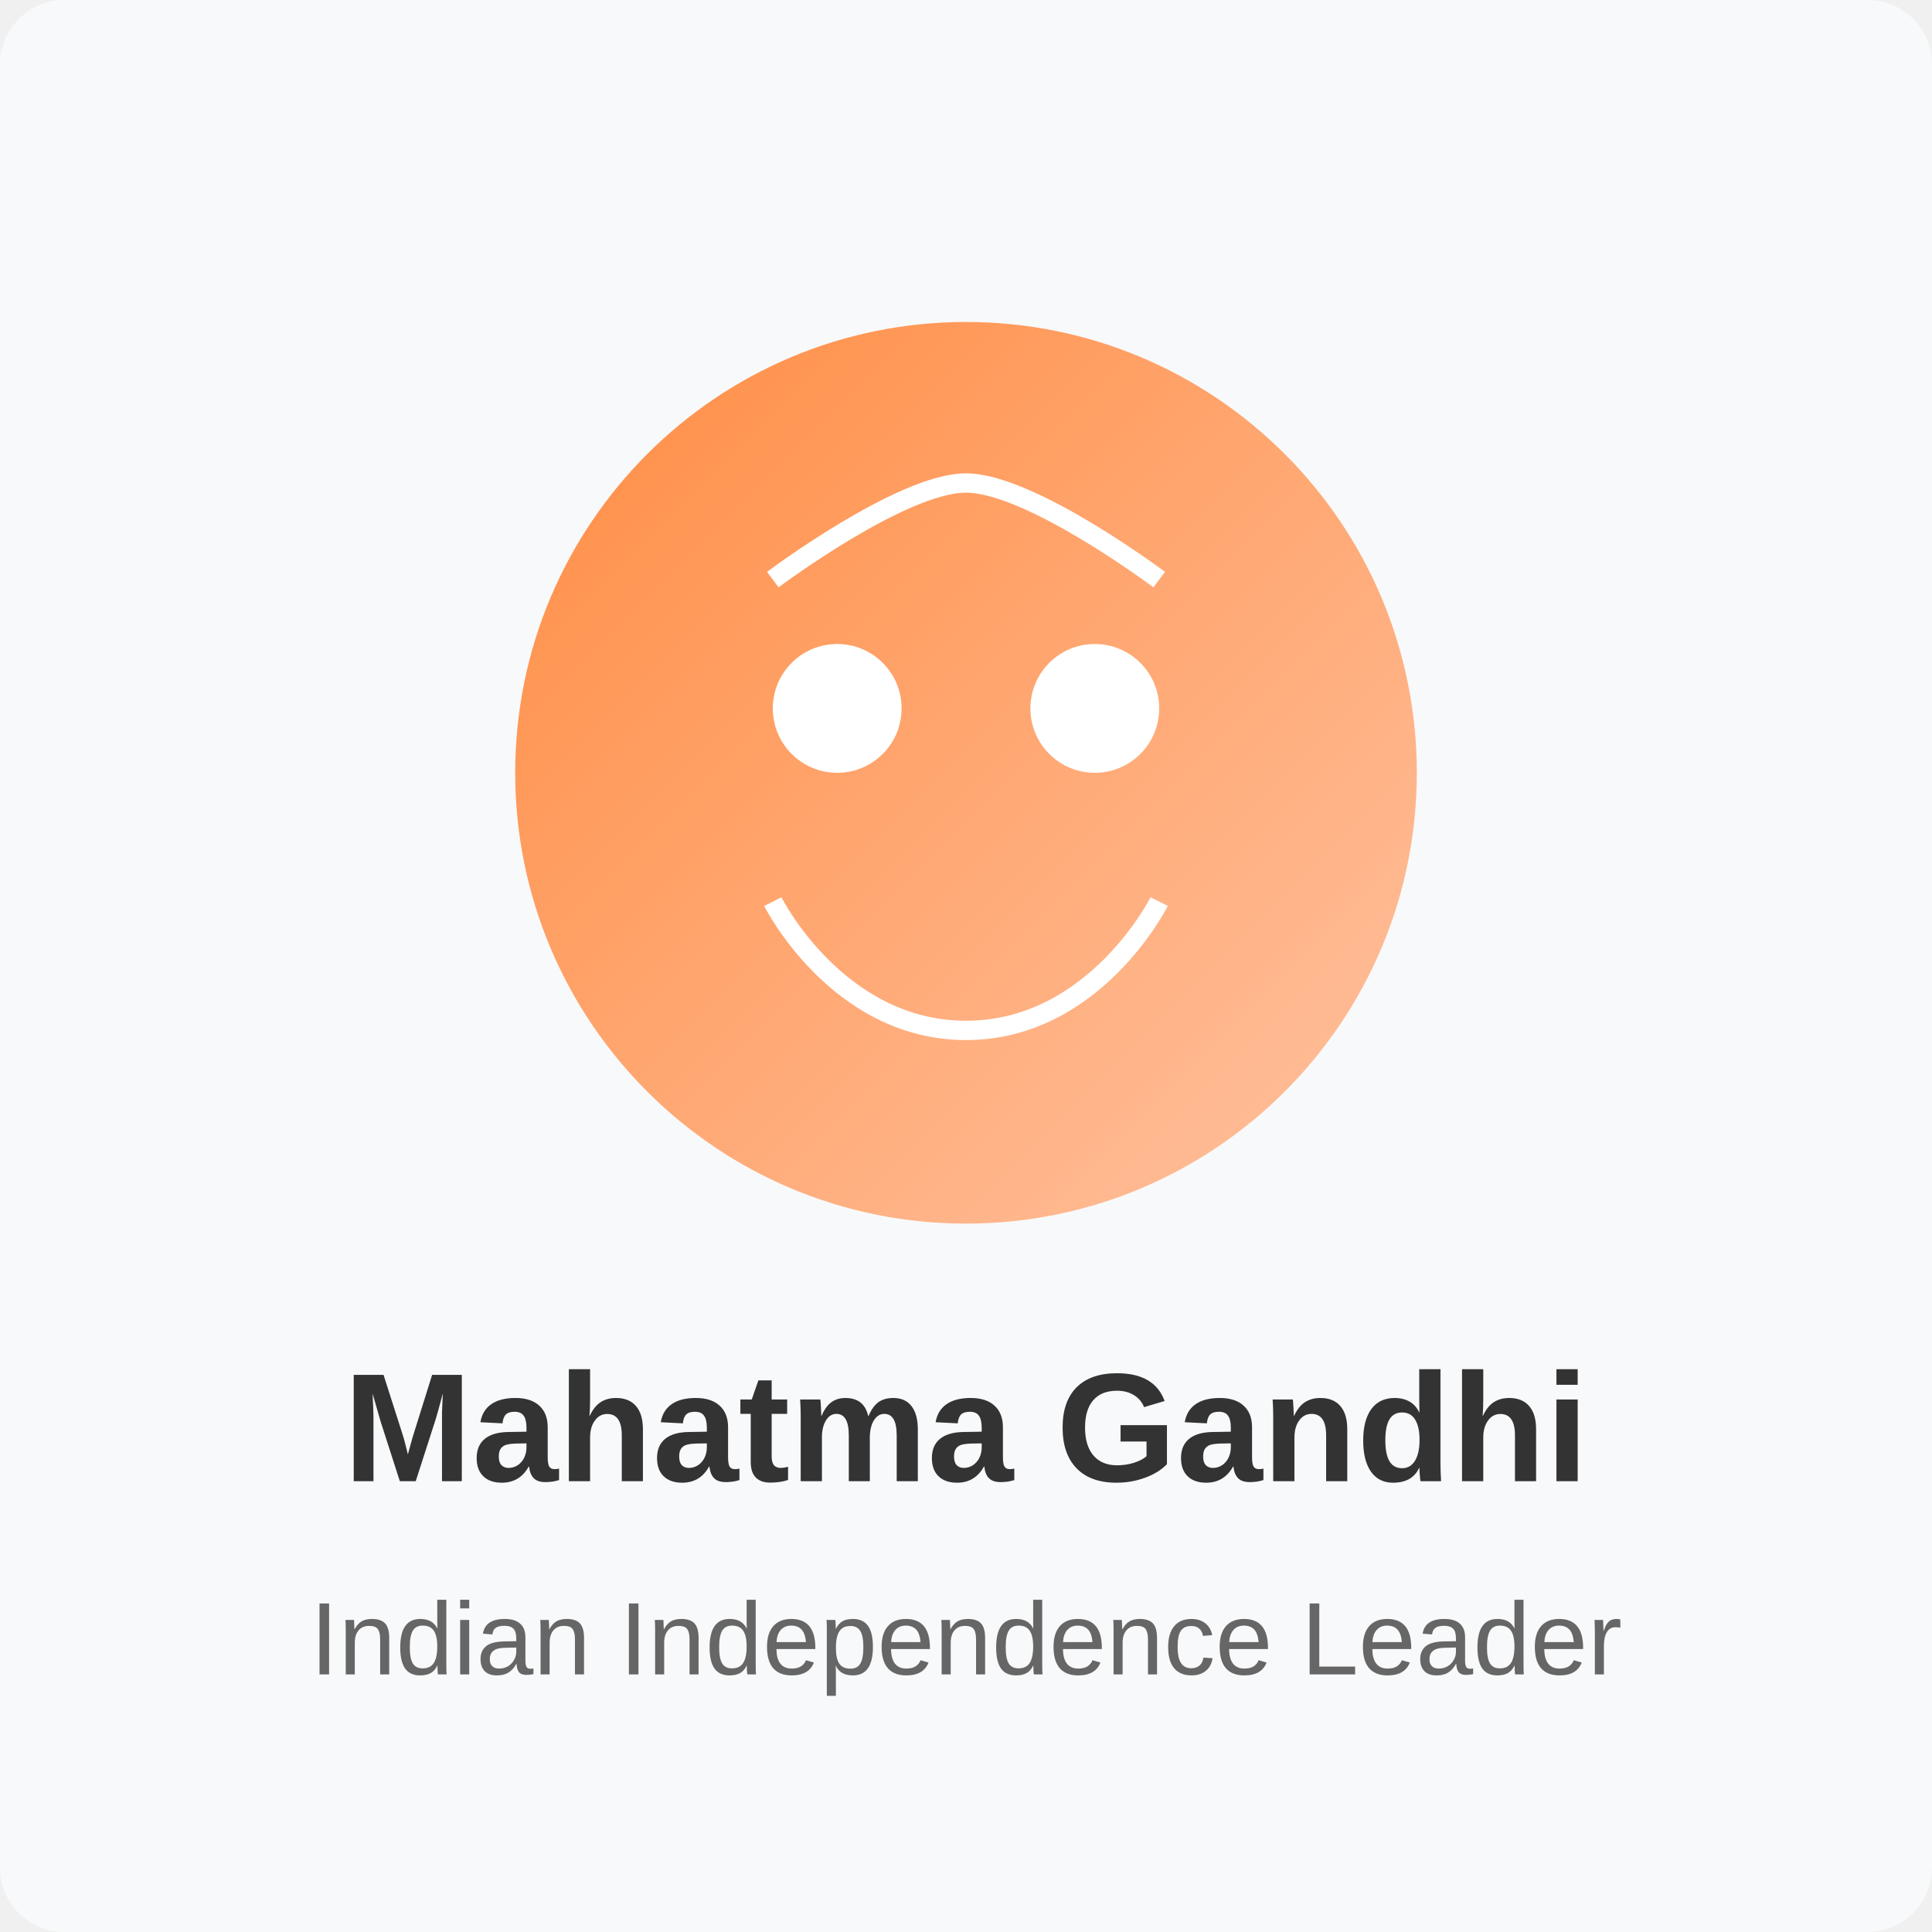
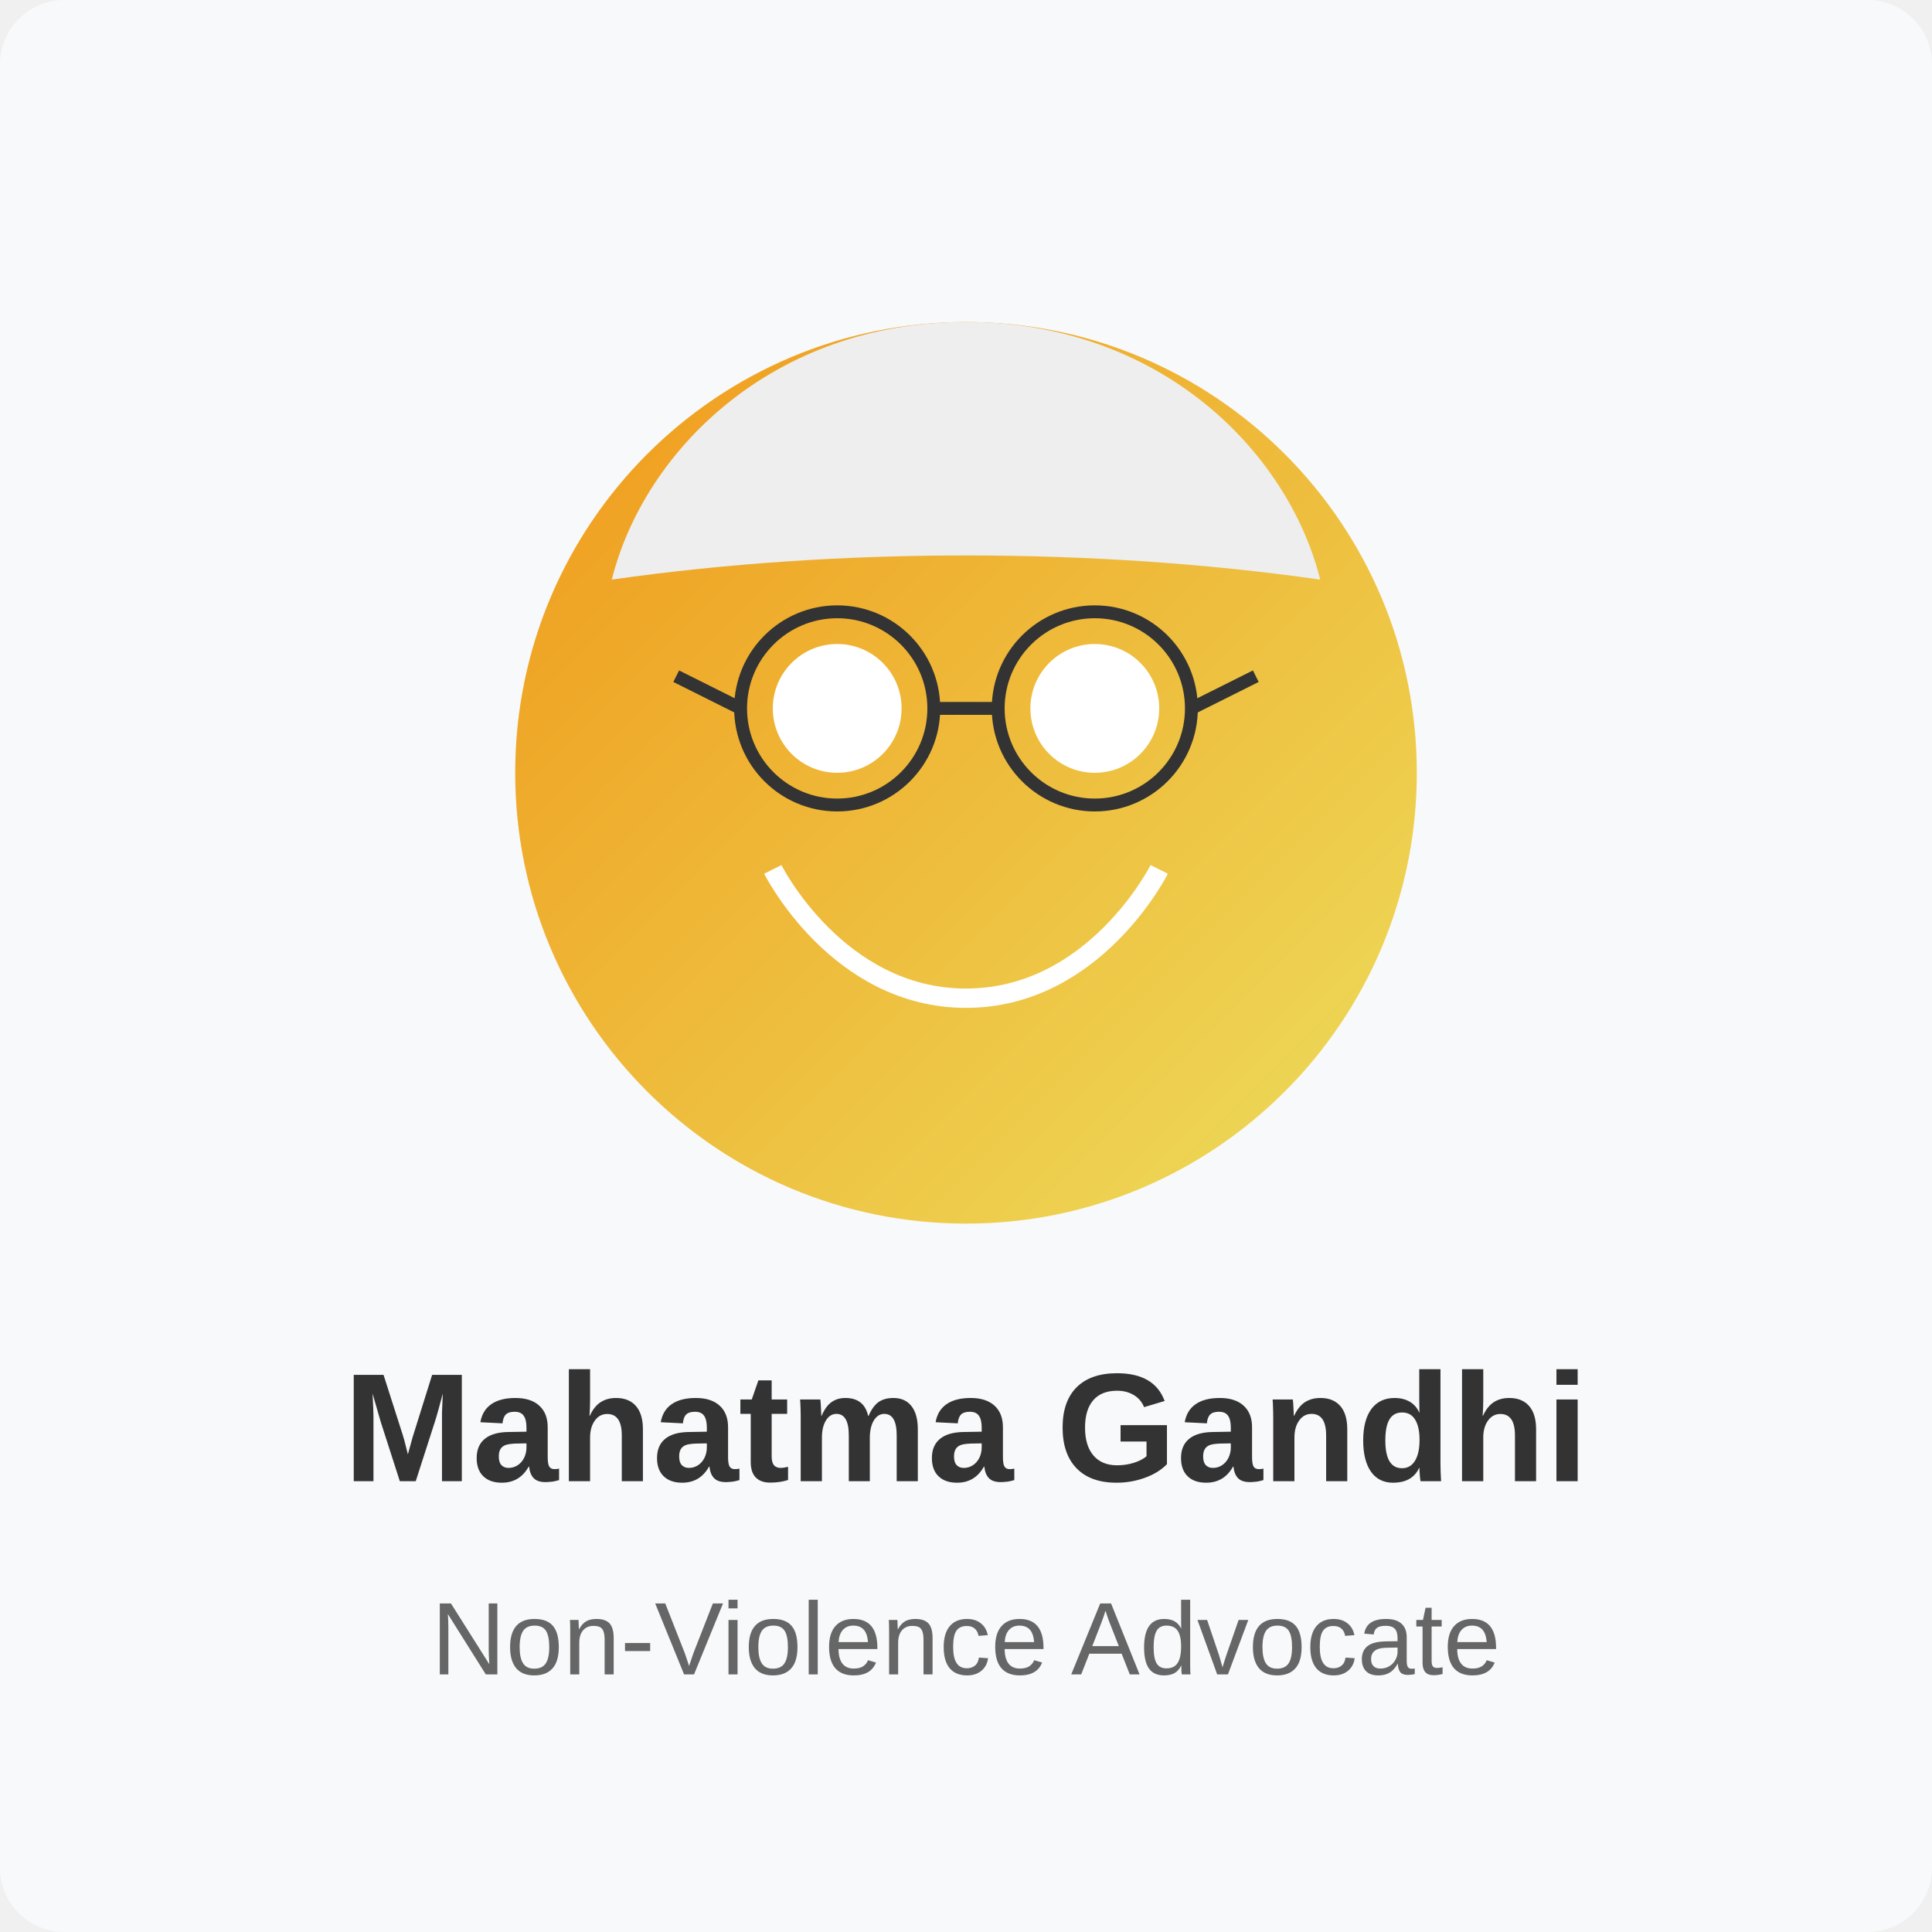
<svg xmlns="http://www.w3.org/2000/svg" width="300" height="300" viewBox="0 0 300 300">
  <defs>
    <linearGradient id="portrait-gradient-gandhi" x1="0%" y1="0%" x2="100%" y2="100%">
-       <stop offset="0%" stop-color="#FF8C42" />
-       <stop offset="100%" stop-color="#FFC2A1" />
+       <stop offset="0%" stop-color="#F09819" />
+       <stop offset="100%" stop-color="#EDDE5D" />
    </linearGradient>
  </defs>
  <rect width="300" height="300" fill="#f8f9fa" rx="10" ry="10" />
  <circle cx="150" cy="120" r="70" fill="url(#portrait-gradient-gandhi)" />
-   <path d="M120,140 C120,140 130,160 150,160 C170,160 180,140 180,140" stroke="#fff" stroke-width="3" fill="none" />
+   <path d="M120,135 C120,135 130,155 150,155 C170,155 180,135 180,135" stroke="#fff" stroke-width="3" fill="none" />
  <circle cx="130" cy="110" r="10" fill="#fff" />
  <circle cx="170" cy="110" r="10" fill="#fff" />
-   <path d="M120,90 C120,90 140,75 150,75 C160,75 180,90 180,90" stroke="#fff" stroke-width="3" fill="none" />
+   <circle cx="130" cy="110" r="15" stroke="#333" stroke-width="2" fill="none" />
+   <circle cx="170" cy="110" r="15" stroke="#333" stroke-width="2" fill="none" />
+   <line x1="145" y1="110" x2="155" y2="110" stroke="#333" stroke-width="2" />
+   <line x1="115" y1="110" x2="105" y2="105" stroke="#333" stroke-width="2" />
+   <line x1="185" y1="110" x2="195" y2="105" stroke="#333" stroke-width="2" />
+   <path d="M150,50 C120,50 100,70 95,90 C130,85 170,85 205,90 C200,70 180,50 150,50 Z" fill="#eee" />
  <text x="150" y="230" text-anchor="middle" font-family="Arial, sans-serif" font-weight="bold" font-size="24" fill="#333">Mahatma Gandhi</text>
-   <text x="150" y="260" text-anchor="middle" font-family="Arial, sans-serif" font-size="16" fill="#666">Indian Independence Leader</text>
+   <text x="150" y="260" text-anchor="middle" font-family="Arial, sans-serif" font-size="16" fill="#666">Non-Violence Advocate</text>
</svg>
